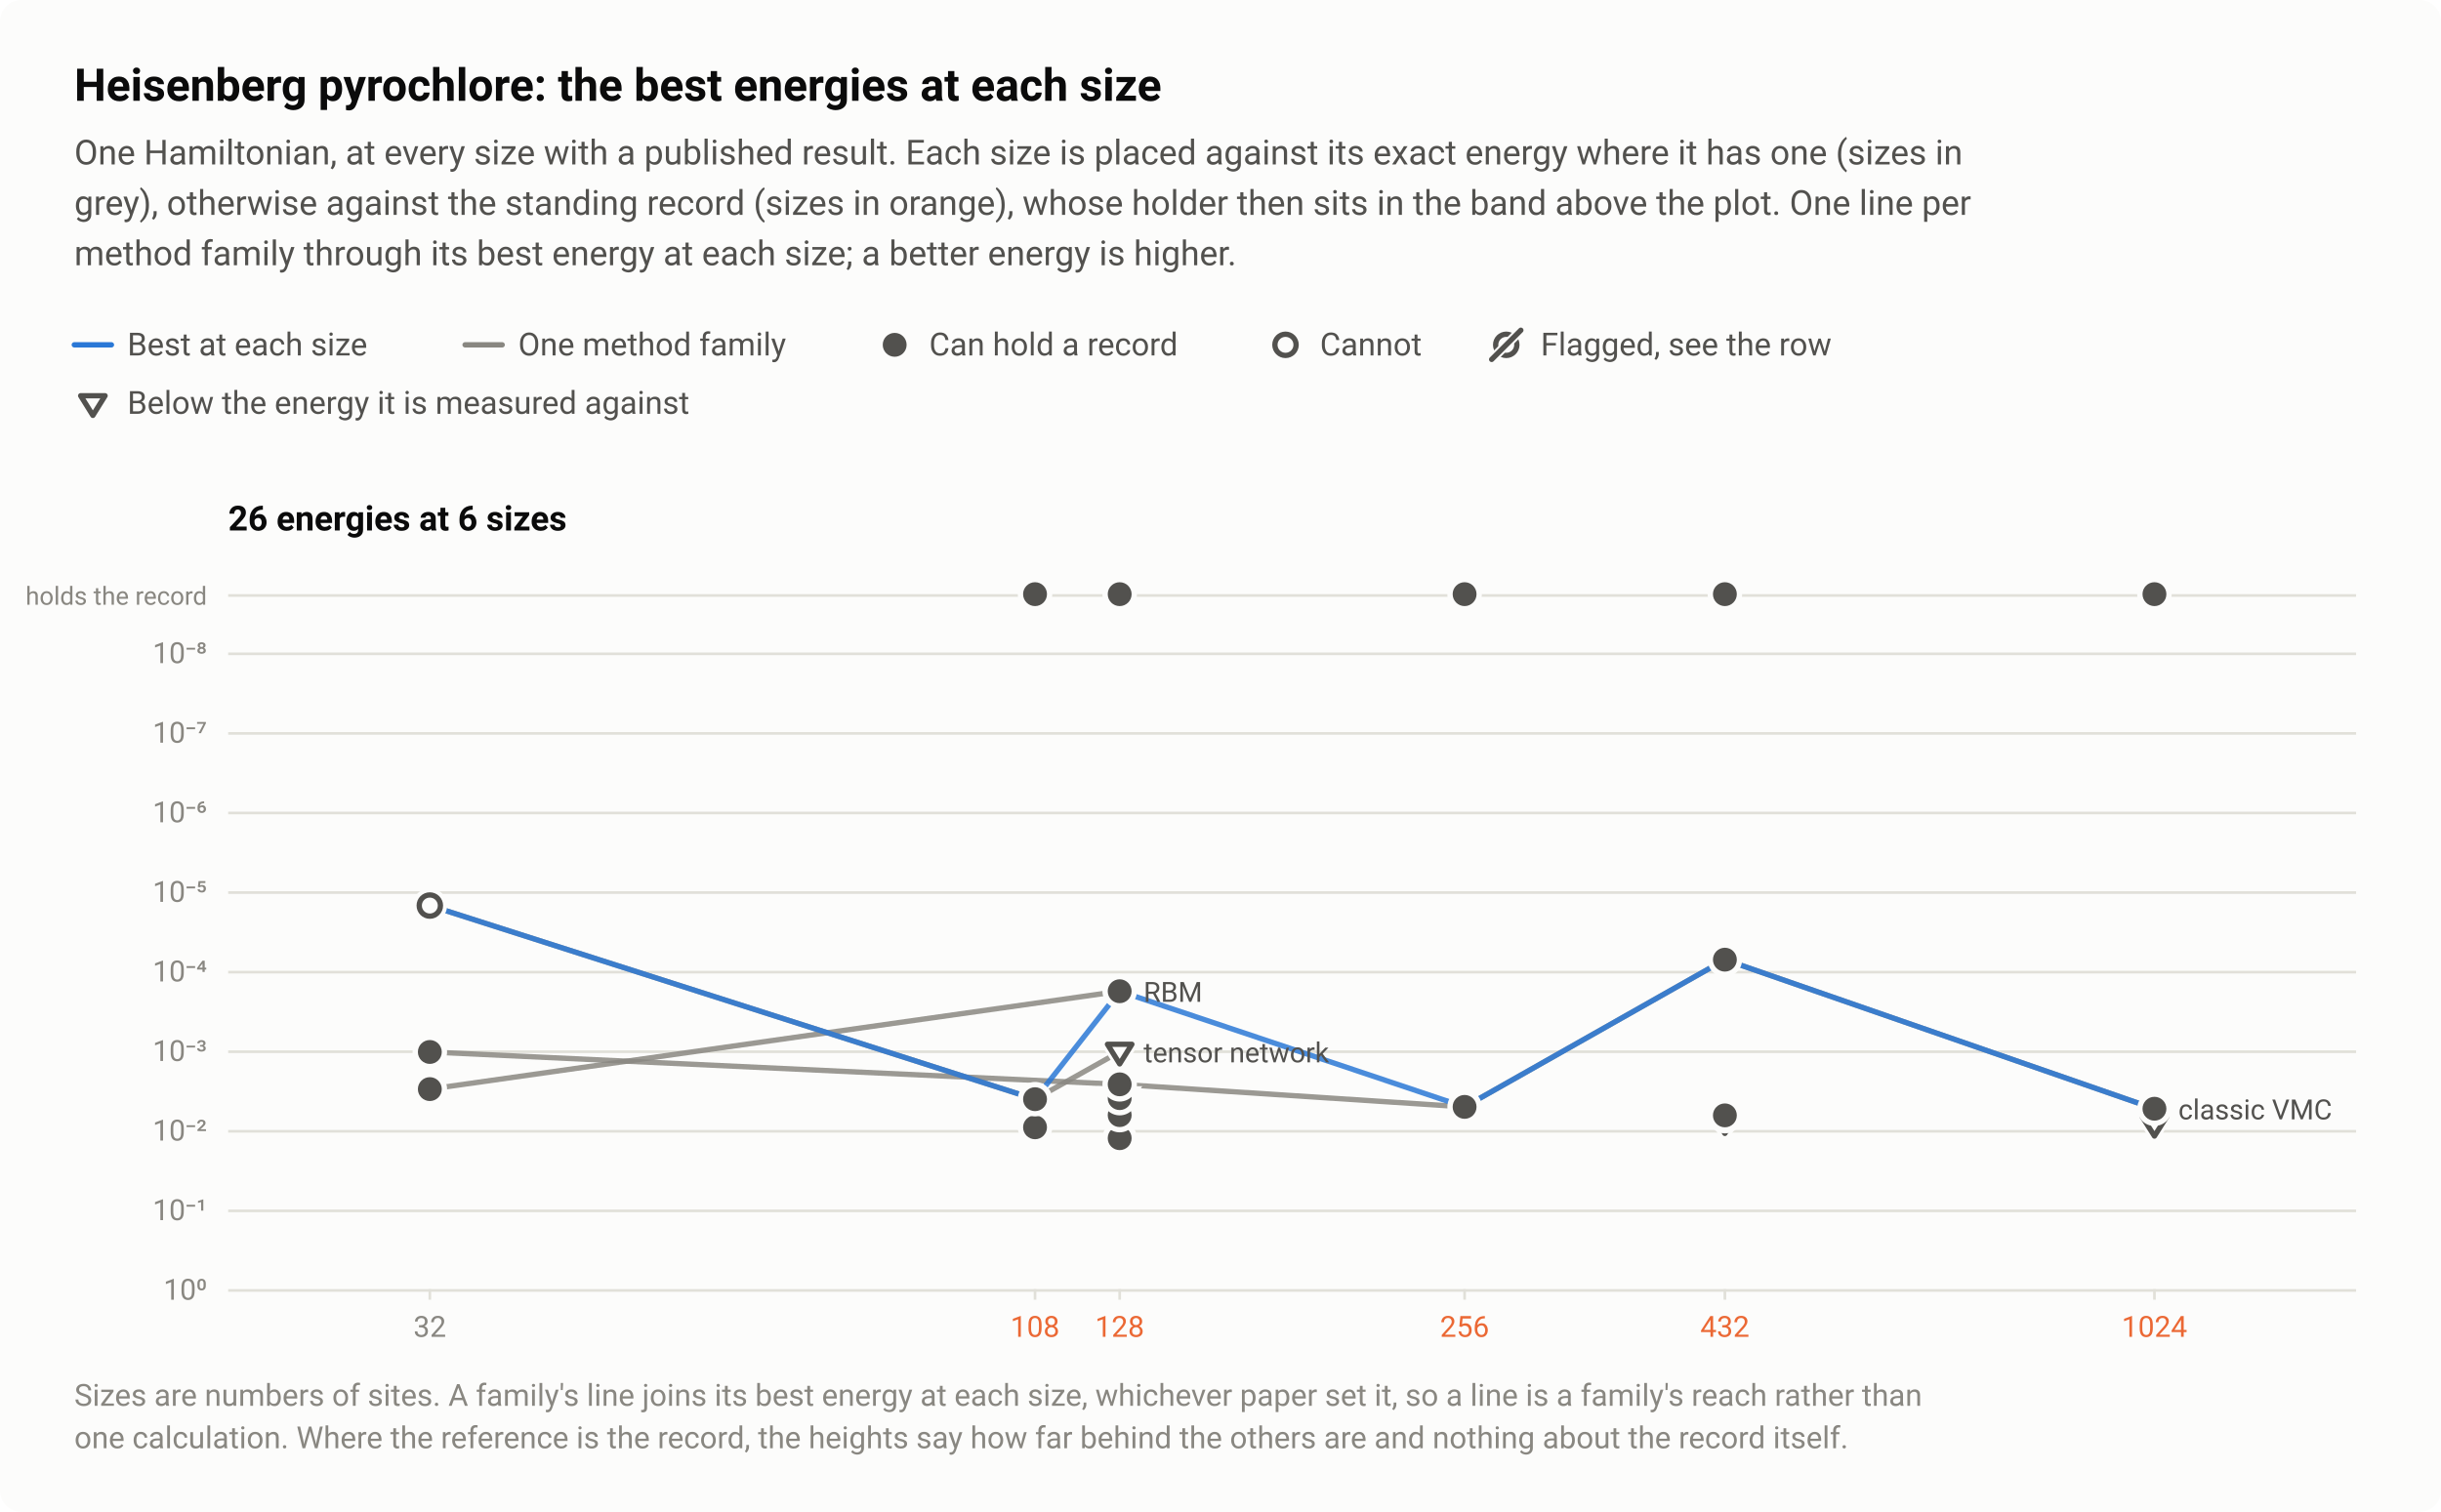
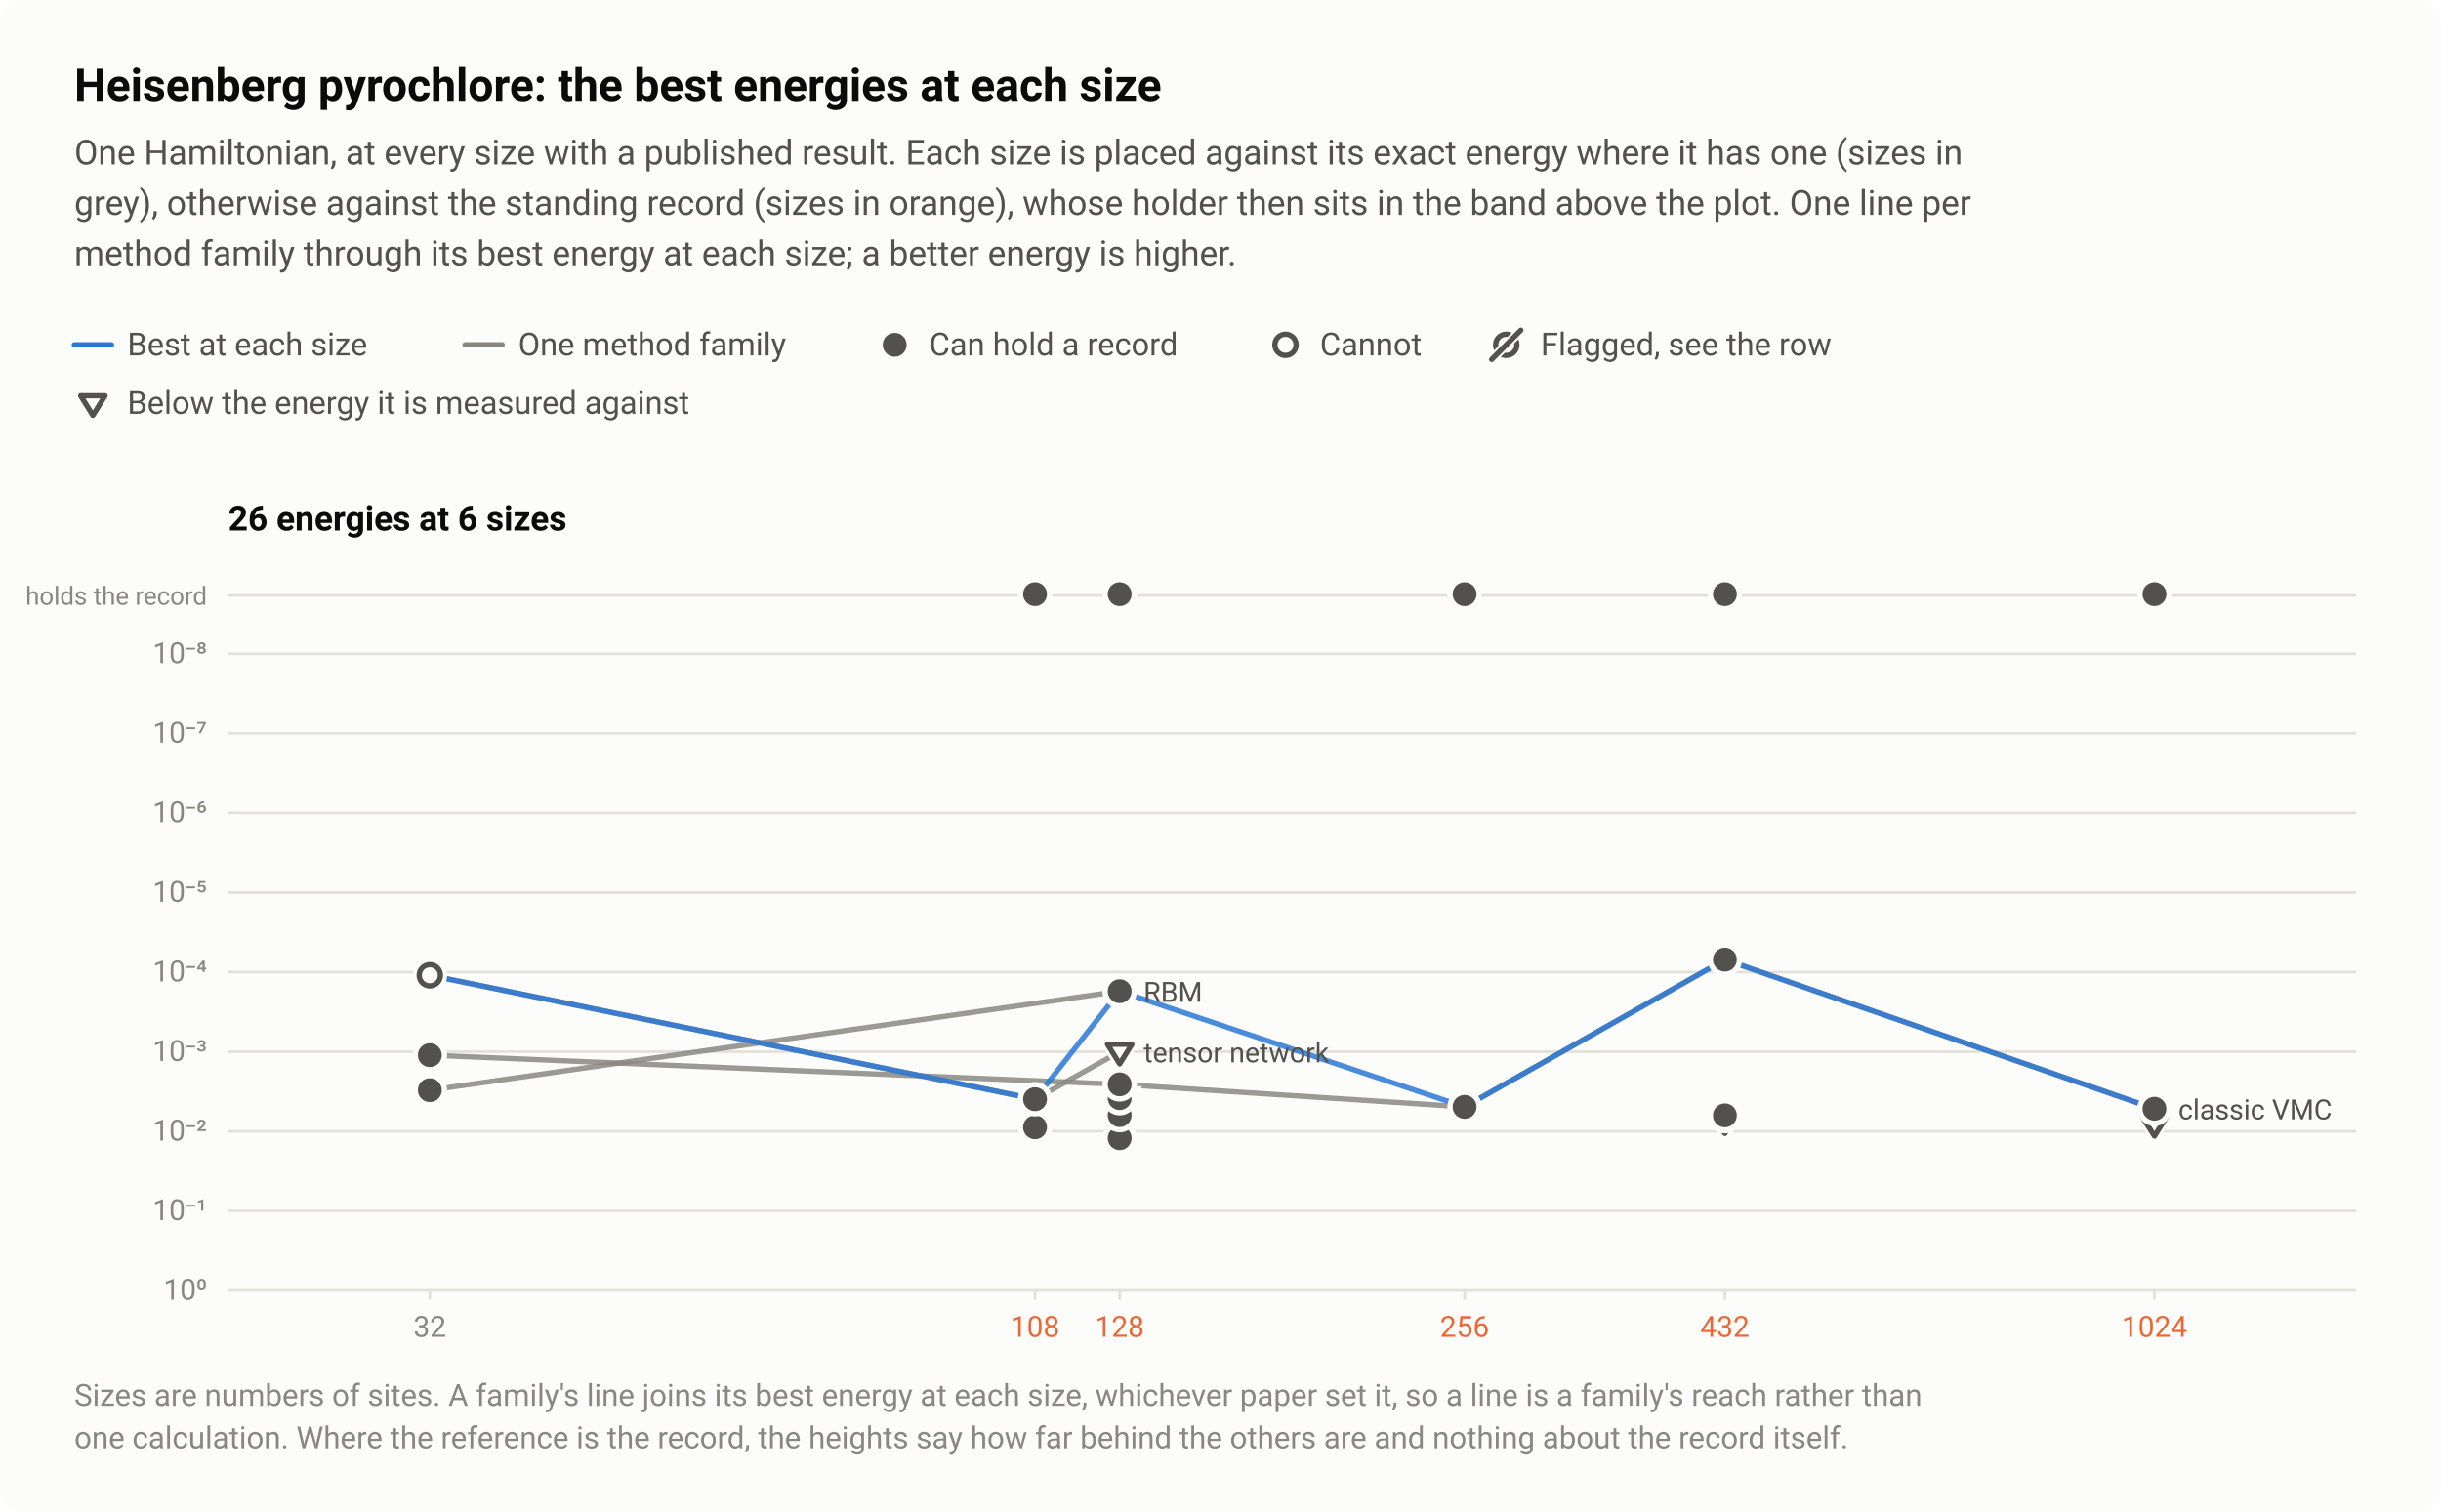
<svg xmlns="http://www.w3.org/2000/svg" width="920" height="570" viewBox="0 0 920 570" role="img" aria-labelledby="title desc">
  <style>text{font-family:system-ui,-apple-system,"Segoe UI",Roboto,"Helvetica Neue",Arial,sans-serif}</style>
  <rect width="920" height="570" rx="8" fill="#fcfcfb" />
  <text x="28" y="38" font-size="17" fill="#0b0b0b" font-weight="600">Heisenberg pyrochlore: the best energies at each size</text>
  <text x="28" y="62" font-size="13" fill="#52514e">One Hamiltonian, at every size with a published result. Each size is placed against its exact energy where it has one (sizes in</text>
  <text x="28" y="81" font-size="13" fill="#52514e">grey), otherwise against the standing record (sizes in orange), whose holder then sits in the band above the plot. One line per</text>
  <text x="28" y="100" font-size="13" fill="#52514e">method family through its best energy at each size; a better energy is higher.</text>
  <path d="M28 130H42" stroke="#2a78d6" stroke-width="2" stroke-linecap="round" />
  <text x="48" y="134" font-size="12" fill="#52514e">Best at each size</text>
  <path d="M175.28 130H189.28" stroke="#898781" stroke-width="2" stroke-linecap="round" />
  <text x="195.3" y="134" font-size="12" fill="#52514e">One method family</text>
  <circle cx="337.2" cy="130" r="6.5" fill="#fcfcfb" />
  <circle cx="337.2" cy="130" r="4.5" fill="#52514e" />
  <text x="350.2" y="134" font-size="12" fill="#52514e">Can hold a record</text>
  <circle cx="484.5" cy="130" r="6.5" fill="#fcfcfb" />
  <circle cx="484.5" cy="130" r="4" fill="#fcfcfb" stroke="#52514e" stroke-width="2" />
  <text x="497.5" y="134" font-size="12" fill="#52514e">Cannot</text>
  <circle cx="567.7" cy="130" r="4" fill="none" stroke="#52514e" stroke-width="2" />
  <path d="M562.2 135.5L573.2 124.5" stroke="#fcfcfb" stroke-width="3.5" stroke-linecap="round" />
  <path d="M562.2 135.5L573.2 124.5" stroke="#52514e" stroke-width="2" stroke-linecap="round" />
  <text x="580.7" y="134" font-size="12" fill="#52514e">Flagged, see the row</text>
  <path d="M26.5 146.9H43.5L35 160.5Z" fill="#fcfcfb" />
  <path d="M30.4 149.2H39.6L35 156.6Z" fill="#fcfcfb" stroke="#52514e" stroke-width="2" stroke-linejoin="round" />
  <text x="48" y="156" font-size="12" fill="#52514e">Below the energy it is measured against</text>
  <text x="86" y="200" font-size="13" fill="#0b0b0b" font-weight="600">26 energies at 6 sizes</text>
  <path d="M86 246.5H888" stroke="#e1e0d9" stroke-width="1" />
  <text x="78" y="250" font-size="11" fill="#898781" text-anchor="end" style="font-variant-numeric:tabular-nums">10⁻⁸</text>
  <path d="M86 276.5H888" stroke="#e1e0d9" stroke-width="1" />
  <text x="78" y="280" font-size="11" fill="#898781" text-anchor="end" style="font-variant-numeric:tabular-nums">10⁻⁷</text>
  <path d="M86 306.5H888" stroke="#e1e0d9" stroke-width="1" />
  <text x="78" y="310" font-size="11" fill="#898781" text-anchor="end" style="font-variant-numeric:tabular-nums">10⁻⁶</text>
  <path d="M86 336.5H888" stroke="#e1e0d9" stroke-width="1" />
  <text x="78" y="340" font-size="11" fill="#898781" text-anchor="end" style="font-variant-numeric:tabular-nums">10⁻⁵</text>
  <path d="M86 366.5H888" stroke="#e1e0d9" stroke-width="1" />
  <text x="78" y="370" font-size="11" fill="#898781" text-anchor="end" style="font-variant-numeric:tabular-nums">10⁻⁴</text>
  <path d="M86 396.5H888" stroke="#e1e0d9" stroke-width="1" />
  <text x="78" y="400" font-size="11" fill="#898781" text-anchor="end" style="font-variant-numeric:tabular-nums">10⁻³</text>
  <path d="M86 426.5H888" stroke="#e1e0d9" stroke-width="1" />
  <text x="78" y="430" font-size="11" fill="#898781" text-anchor="end" style="font-variant-numeric:tabular-nums">10⁻²</text>
  <path d="M86 456.5H888" stroke="#e1e0d9" stroke-width="1" />
  <text x="78" y="460" font-size="11" fill="#898781" text-anchor="end" style="font-variant-numeric:tabular-nums">10⁻¹</text>
  <path d="M86 486.5H888" stroke="#e1e0d9" stroke-width="1" />
  <text x="78" y="490" font-size="11" fill="#898781" text-anchor="end" style="font-variant-numeric:tabular-nums">10⁰</text>
  <path d="M162 486v4" stroke="#e1e0d9" stroke-width="1" />
  <text x="162" y="504" font-size="11" fill="#898781" text-anchor="middle" style="font-variant-numeric:tabular-nums">32</text>
  <path d="M390.1 486v4" stroke="#e1e0d9" stroke-width="1" />
  <text x="390.1" y="504" font-size="11" fill="#eb6834" text-anchor="middle" style="font-variant-numeric:tabular-nums">108</text>
  <path d="M422 486v4" stroke="#e1e0d9" stroke-width="1" />
  <text x="422" y="504" font-size="11" fill="#eb6834" text-anchor="middle" style="font-variant-numeric:tabular-nums">128</text>
  <path d="M552 486v4" stroke="#e1e0d9" stroke-width="1" />
  <text x="552" y="504" font-size="11" fill="#eb6834" text-anchor="middle" style="font-variant-numeric:tabular-nums">256</text>
  <path d="M650.1 486v4" stroke="#e1e0d9" stroke-width="1" />
  <text x="650.1" y="504" font-size="11" fill="#eb6834" text-anchor="middle" style="font-variant-numeric:tabular-nums">432</text>
  <path d="M812 486v4" stroke="#e1e0d9" stroke-width="1" />
  <text x="812" y="504" font-size="11" fill="#eb6834" text-anchor="middle" style="font-variant-numeric:tabular-nums">1024</text>
  <path d="M86 224.5H888" stroke="#e1e0d9" stroke-width="1" />
  <text x="78" y="228" font-size="9.5" fill="#898781" text-anchor="end">holds the record</text>
  <a class="pt" href="/instances/#r-Heisenberg_pyrochlore-3x3x3_108_P-7db57c85">
    <circle cx="390.1" cy="224" r="6.5" fill="#fcfcfb" />
    <circle cx="390.1" cy="224" r="4.5" fill="#52514e" />
  </a>
  <a class="pt" href="/instances/#r-Heisenberg_pyrochlore-2x2x2_128_P-c2e4464a">
    <circle cx="422" cy="224" r="6.5" fill="#fcfcfb" />
    <circle cx="422" cy="224" r="4.5" fill="#52514e" />
  </a>
  <a class="pt" href="/instances/#r-Heisenberg_pyrochlore-4x4x4_256_P-5cfce86b">
    <circle cx="552" cy="224" r="6.5" fill="#fcfcfb" />
    <circle cx="552" cy="224" r="4.5" fill="#52514e" />
  </a>
  <a class="pt" href="/instances/#r-Heisenberg_pyrochlore-3x3x3_432_P-dfa77735">
    <circle cx="650.1" cy="224" r="6.5" fill="#fcfcfb" />
    <circle cx="650.1" cy="224" r="4.5" fill="#52514e" />
  </a>
  <a class="pt" href="/instances/#r-Heisenberg_pyrochlore-4x4x4_1024_P-ea240c92">
    <circle cx="812" cy="224" r="6.5" fill="#fcfcfb" />
    <circle cx="812" cy="224" r="4.5" fill="#52514e" />
  </a>
-   <path d="M162 410.6L422 373.7" fill="none" stroke="#898781" stroke-width="2" stroke-linejoin="round" stroke-linecap="round" opacity="0.85" />
-   <path d="M162 396.6L422 408.8L552 417.3L650.1 361.8L812 418" fill="none" stroke="#898781" stroke-width="2" stroke-linejoin="round" stroke-linecap="round" opacity="0.85" />
-   <path d="M162 341.4L390.1 414.4L422 396.5" fill="none" stroke="#898781" stroke-width="2" stroke-linejoin="round" stroke-linecap="round" opacity="0.85" />
-   <path d="M162 341.4L390.1 414.4L422 373.7L552 417.3L650.1 361.8L812 418" fill="none" stroke="#2a78d6" stroke-width="2" stroke-linejoin="round" stroke-linecap="round" opacity="0.85" />
+   <path d="M162 411L422 373.7" fill="none" stroke="#898781" stroke-width="2" stroke-linejoin="round" stroke-linecap="round" opacity="0.85" />
+   <path d="M162 397.8L422 408.8L552 417.3L650.1 361.8L812 418" fill="none" stroke="#898781" stroke-width="2" stroke-linejoin="round" stroke-linecap="round" opacity="0.85" />
+   <path d="M162 367.7L390.1 414.4L422 396.5" fill="none" stroke="#898781" stroke-width="2" stroke-linejoin="round" stroke-linecap="round" opacity="0.85" />
+   <path d="M162 367.7L390.1 414.4L422 373.7L552 417.3L650.1 361.8L812 418" fill="none" stroke="#2a78d6" stroke-width="2" stroke-linejoin="round" stroke-linecap="round" opacity="0.85" />
  <a class="pt" href="/instances/#r-Heisenberg_pyrochlore-2x2x2_32_P-2e319e96">
-     <circle cx="162" cy="341.4" r="6.5" fill="#fcfcfb" />
-     <circle cx="162" cy="341.4" r="4" fill="#fcfcfb" stroke="#52514e" stroke-width="2" />
+     <circle cx="162" cy="367.7" r="6.5" fill="#fcfcfb" />
+     <circle cx="162" cy="367.7" r="4" fill="#fcfcfb" stroke="#52514e" stroke-width="2" />
  </a>
  <a class="pt" href="/instances/#r-Heisenberg_pyrochlore-2x2x2_128_P-1c878ab4">
    <path d="M413.5 391.4H430.5L422 405Z" fill="#fcfcfb" />
    <path d="M417.4 393.7H426.6L422 401.1Z" fill="#fcfcfb" stroke="#52514e" stroke-width="2" stroke-linejoin="round" />
  </a>
  <a class="pt" href="/instances/#r-Heisenberg_pyrochlore-2x2x2_128_P-75500f09">
    <path d="M413.5 409.5H430.5L422 423.1Z" fill="#fcfcfb" />
    <path d="M417.4 411.8H426.6L422 419.2Z" fill="#fcfcfb" stroke="#52514e" stroke-width="2" stroke-linejoin="round" />
  </a>
  <a class="pt" href="/instances/#r-Heisenberg_pyrochlore-3x3x3_432_P-43f89ae0">
    <path d="M641.6 417.9H658.6L650.1 431.5Z" fill="#fcfcfb" />
    <path d="M645.5 420.3H654.7L650.1 427.6Z" fill="#fcfcfb" stroke="#52514e" stroke-width="2" stroke-linejoin="round" />
  </a>
  <a class="pt" href="/instances/#r-Heisenberg_pyrochlore-3x3x3_432_P-e5ee99ea">
    <path d="M641.6 417.6H658.6L650.1 431.2Z" fill="#fcfcfb" />
    <path d="M645.5 419.9H654.7L650.1 427.3Z" fill="#fcfcfb" stroke="#52514e" stroke-width="2" stroke-linejoin="round" />
  </a>
  <a class="pt" href="/instances/#r-Heisenberg_pyrochlore-4x4x4_1024_P-6f5523a7">
    <path d="M803.5 418.6H820.5L812 432.2Z" fill="#fcfcfb" />
    <path d="M807.4 421H816.6L812 428.3Z" fill="#fcfcfb" stroke="#52514e" stroke-width="2" stroke-linejoin="round" />
  </a>
  <a class="pt" href="/instances/#r-Heisenberg_pyrochlore-2x2x2_32_P-3f151ac4">
-     <circle cx="162" cy="410.6" r="6.5" fill="#fcfcfb" />
-     <circle cx="162" cy="410.6" r="4.5" fill="#52514e" />
+     <circle cx="162" cy="411" r="6.5" fill="#fcfcfb" />
+     <circle cx="162" cy="411" r="4.5" fill="#52514e" />
  </a>
  <a class="pt" href="/instances/#r-Heisenberg_pyrochlore-2x2x2_32_P-4c47bb99">
-     <circle cx="162" cy="396.6" r="6.5" fill="#fcfcfb" />
-     <circle cx="162" cy="396.6" r="4.5" fill="#52514e" />
+     <circle cx="162" cy="397.8" r="6.5" fill="#fcfcfb" />
+     <circle cx="162" cy="397.8" r="4.5" fill="#52514e" />
  </a>
  <a class="pt" href="/instances/#r-Heisenberg_pyrochlore-3x3x3_108_P-a15401d3">
    <circle cx="390.1" cy="425" r="6.5" fill="#fcfcfb" />
    <circle cx="390.1" cy="425" r="4.5" fill="#52514e" />
  </a>
  <a class="pt" href="/instances/#r-Heisenberg_pyrochlore-3x3x3_108_P-39daa04b">
    <circle cx="390.1" cy="414.4" r="6.5" fill="#fcfcfb" />
    <circle cx="390.1" cy="414.4" r="4.5" fill="#52514e" />
  </a>
  <a class="pt" href="/instances/#r-Heisenberg_pyrochlore-2x2x2_128_P-7b04327c">
    <circle cx="422" cy="373.7" r="6.5" fill="#fcfcfb" />
    <circle cx="422" cy="373.7" r="4.5" fill="#52514e" />
  </a>
  <a class="pt" href="/instances/#r-Heisenberg_pyrochlore-2x2x2_128_P-80661613">
    <circle cx="422" cy="430.3" r="6.5" fill="#fcfcfb" />
    <circle cx="422" cy="430.3" r="4.5" fill="#52514e" />
  </a>
  <a class="pt" href="/instances/#r-Heisenberg_pyrochlore-2x2x2_128_P-8c8c0cd5">
    <circle cx="422" cy="429.1" r="6.5" fill="#fcfcfb" />
    <circle cx="422" cy="429.1" r="4.5" fill="#52514e" />
  </a>
  <a class="pt" href="/instances/#r-Heisenberg_pyrochlore-2x2x2_128_P-0b9db75d">
    <circle cx="422" cy="420.4" r="6.5" fill="#fcfcfb" />
    <circle cx="422" cy="420.4" r="4.5" fill="#52514e" />
  </a>
  <a class="pt" href="/instances/#r-Heisenberg_pyrochlore-2x2x2_128_P-961ec0ab">
    <circle cx="422" cy="414" r="6.5" fill="#fcfcfb" />
    <circle cx="422" cy="414" r="4.5" fill="#52514e" />
  </a>
  <a class="pt" href="/instances/#r-Heisenberg_pyrochlore-2x2x2_128_P-095a1a45">
    <circle cx="422" cy="408.8" r="6.5" fill="#fcfcfb" />
    <circle cx="422" cy="408.8" r="4.5" fill="#52514e" />
  </a>
  <a class="pt" href="/instances/#r-Heisenberg_pyrochlore-4x4x4_256_P-430b9015">
    <circle cx="552" cy="417.3" r="6.5" fill="#fcfcfb" />
    <circle cx="552" cy="417.3" r="4.5" fill="#52514e" />
  </a>
  <a class="pt" href="/instances/#r-Heisenberg_pyrochlore-3x3x3_432_P-7376b1f1">
    <circle cx="650.1" cy="361.8" r="6.5" fill="#fcfcfb" />
    <circle cx="650.1" cy="361.8" r="4.5" fill="#52514e" />
  </a>
  <a class="pt" href="/instances/#r-Heisenberg_pyrochlore-3x3x3_432_P-158bb65d">
    <circle cx="650.1" cy="420.8" r="6.5" fill="#fcfcfb" />
    <circle cx="650.1" cy="420.8" r="4.5" fill="#52514e" />
  </a>
  <a class="pt" href="/instances/#r-Heisenberg_pyrochlore-3x3x3_432_P-0f576c93">
    <circle cx="650.1" cy="420.5" r="6.5" fill="#fcfcfb" />
    <circle cx="650.1" cy="420.5" r="4.5" fill="#52514e" />
  </a>
  <a class="pt" href="/instances/#r-Heisenberg_pyrochlore-4x4x4_1024_P-606fecdd">
    <circle cx="812" cy="418" r="6.5" fill="#fcfcfb" />
    <circle cx="812" cy="418" r="4.5" fill="#52514e" />
  </a>
  <text x="431" y="377.7" font-size="10.5" fill="#52514e">RBM</text>
  <text x="431" y="400.5" font-size="10.5" fill="#52514e">tensor network</text>
  <text x="821" y="422" font-size="10.5" fill="#52514e">classic VMC</text>
  <text x="28" y="530" font-size="11.5" fill="#898781">Sizes are numbers of sites. A family's line joins its best energy at each size, whichever paper set it, so a line is a family's reach rather than</text>
  <text x="28" y="546" font-size="11.5" fill="#898781">one calculation. Where the reference is the record, the heights say how far behind the others are and nothing about the record itself.</text>
</svg>
